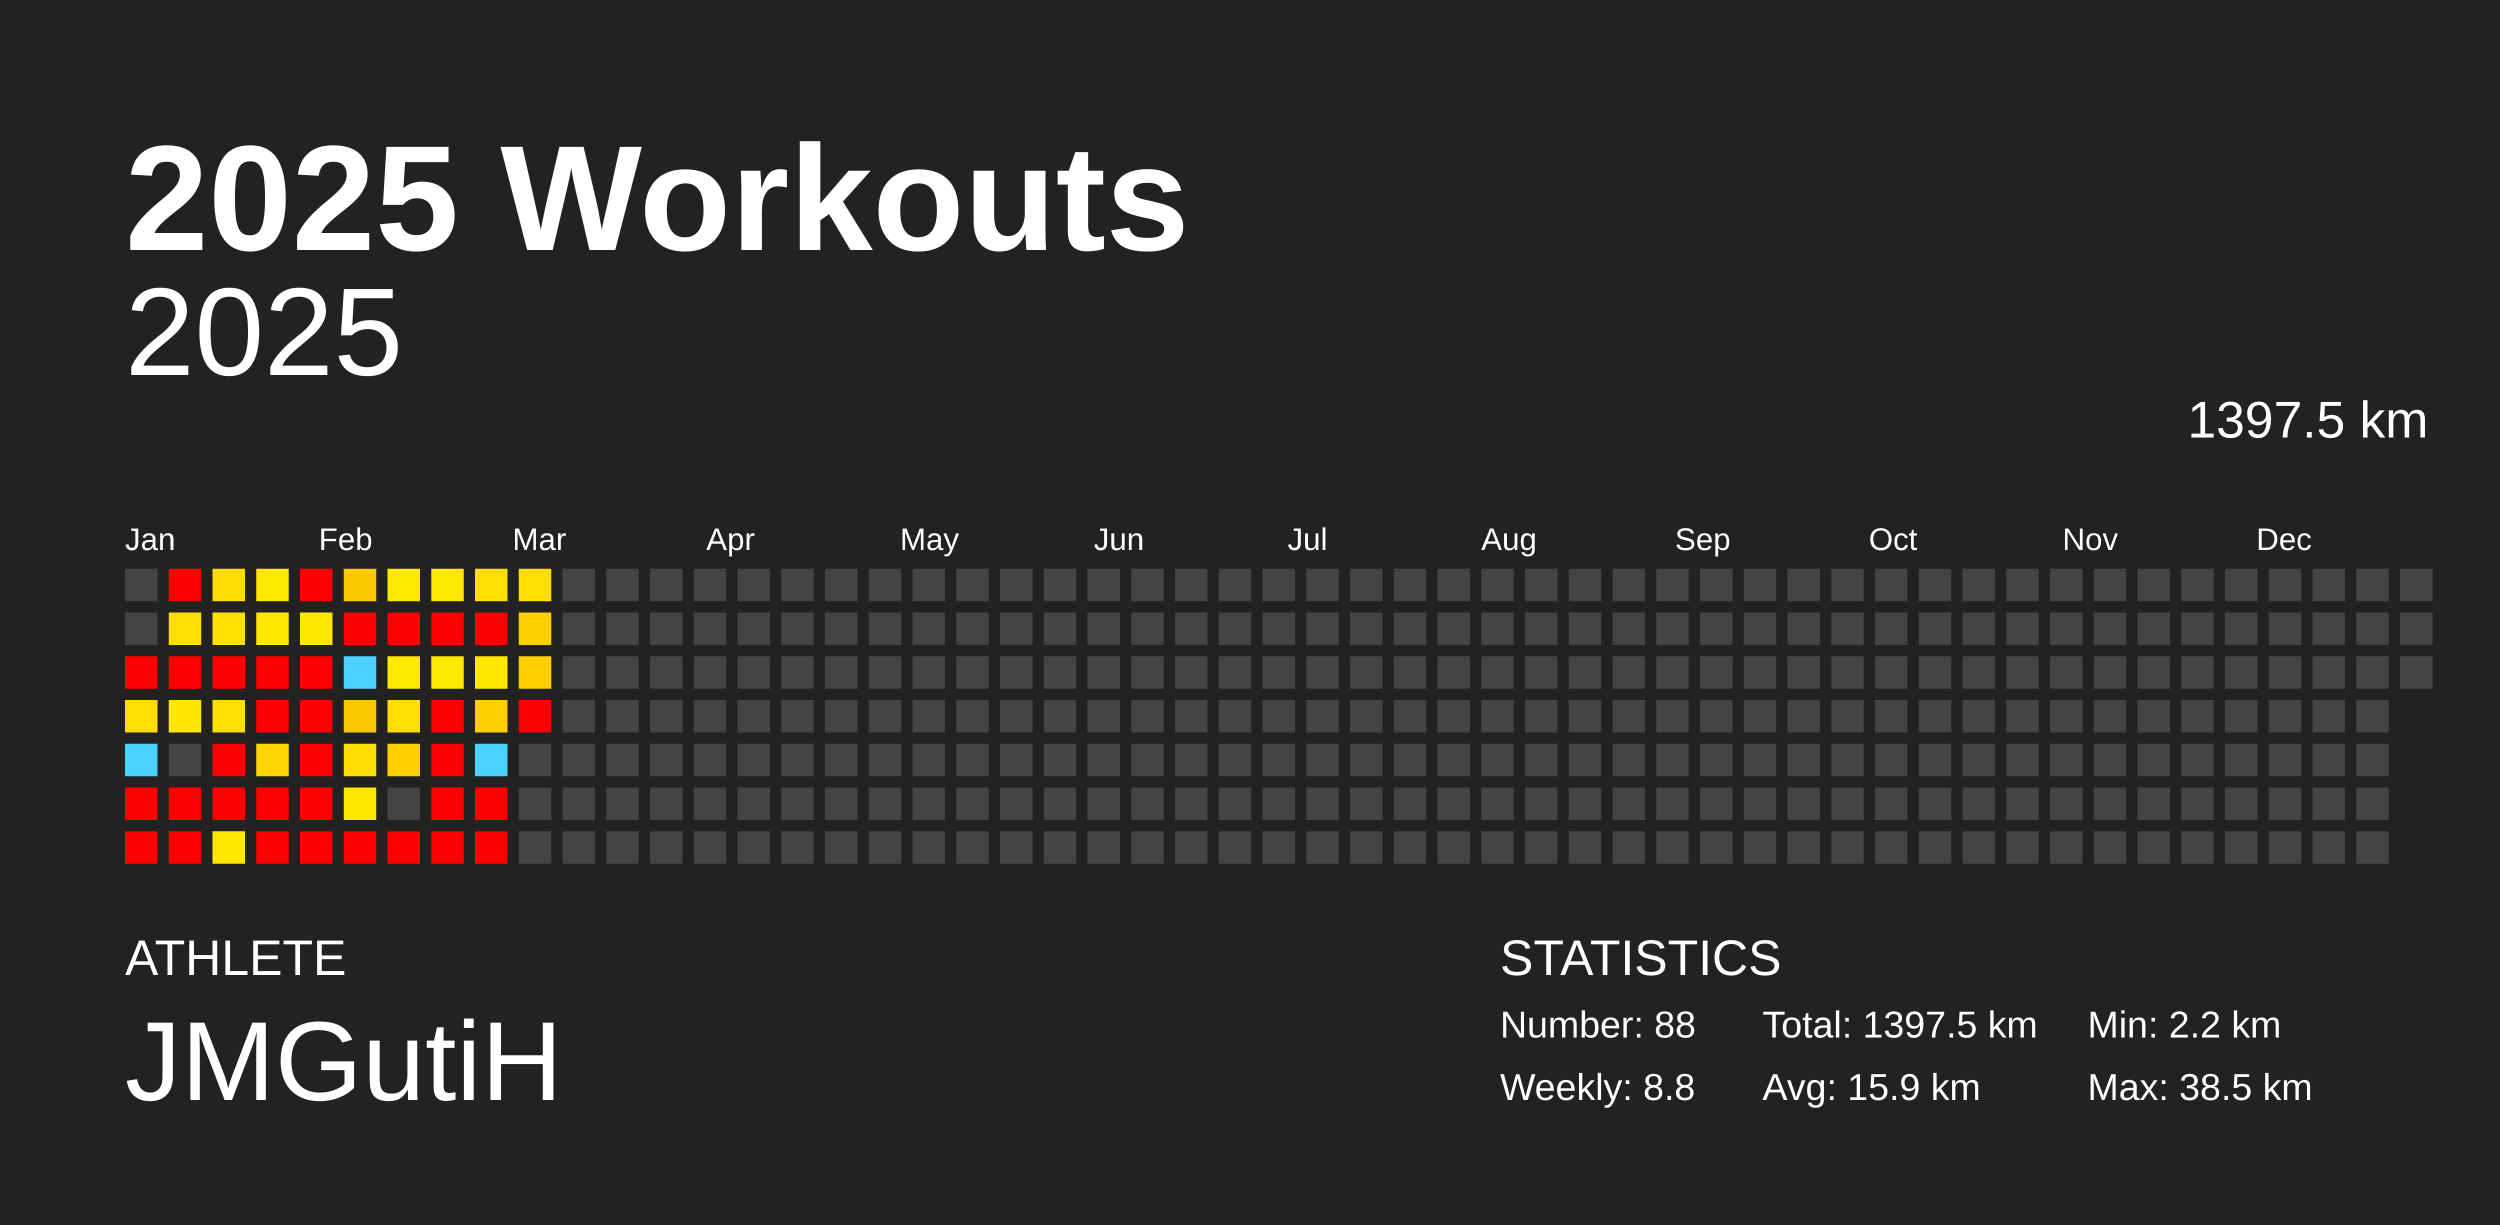
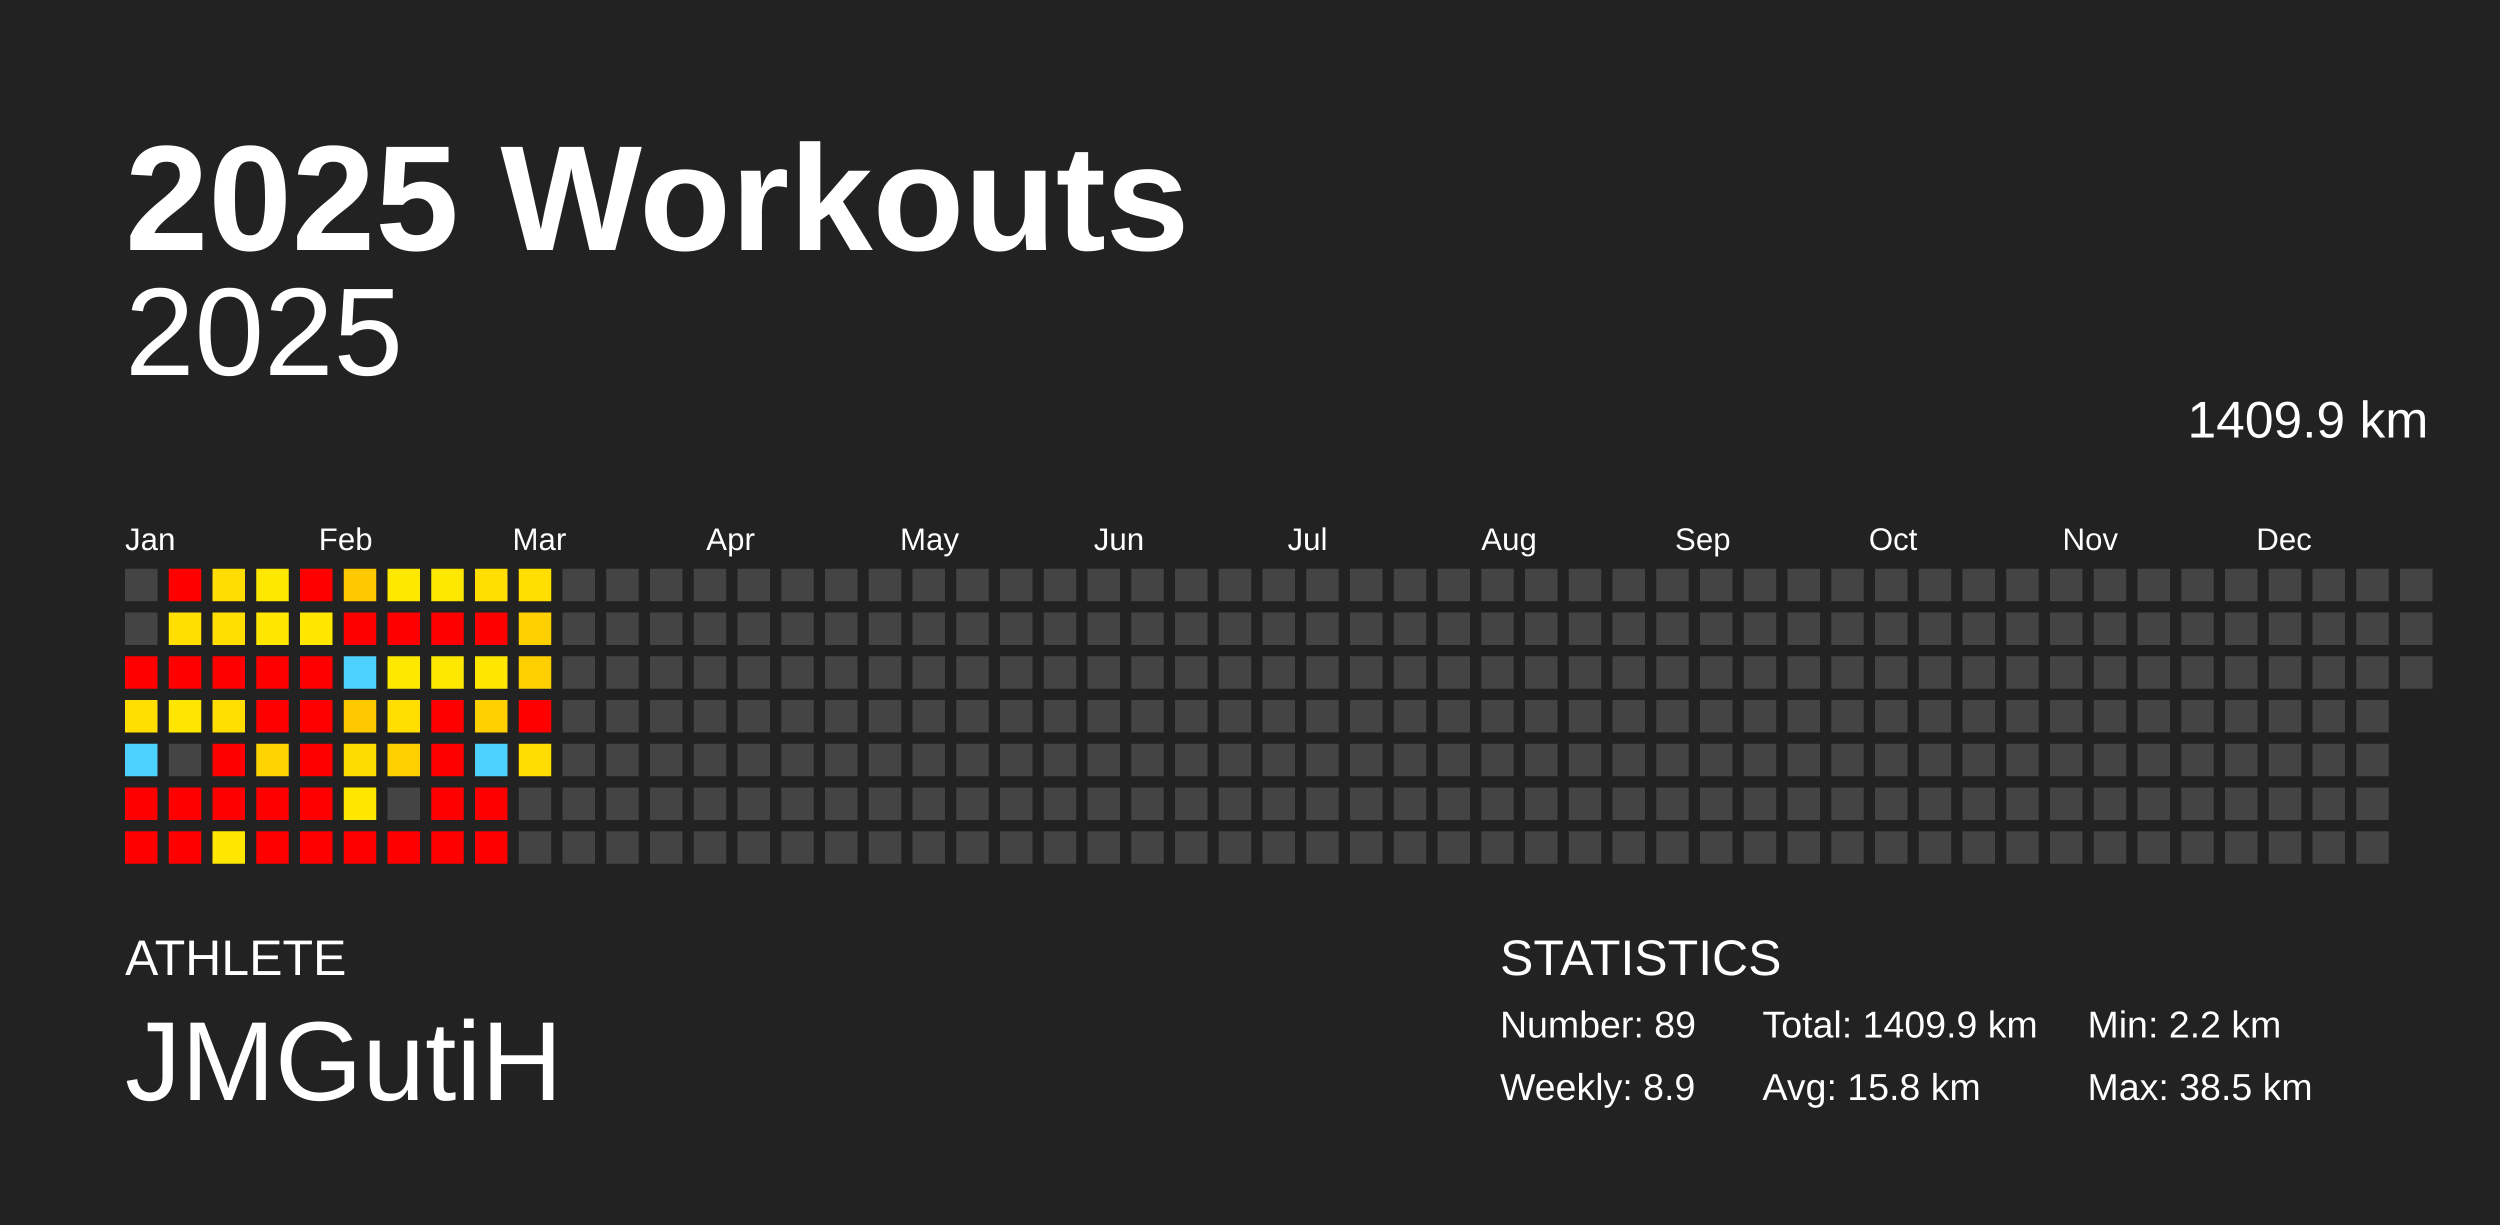
<svg xmlns="http://www.w3.org/2000/svg" baseProfile="full" height="98mm" version="1.1" viewBox="0,0,200,98" width="200mm">
  <defs />
  <rect fill="#222222" height="98" width="200" x="0" y="0" />
  <text fill="#FFFFFF" style="font-size:12px; font-family:Arial; font-weight:bold;" x="10" y="20">2025 Workouts</text>
  <text fill="#FFFFFF" style="font-size:4px; font-family:Arial" x="10" y="78">ATHLETE</text>
  <text fill="#FFFFFF" style="font-size:9px; font-family:Arial" x="10" y="88">JMGutiH</text>
  <text fill="#FFFFFF" style="font-size:4px; font-family:Arial" x="120" y="78">STATISTICS</text>
-   <text fill="#FFFFFF" style="font-size:3px; font-family:Arial" x="120" y="83">Number: 88</text>
-   <text fill="#FFFFFF" style="font-size:3px; font-family:Arial" x="120" y="88">Weekly: 8.8</text>
-   <text fill="#FFFFFF" style="font-size:3px; font-family:Arial" x="141" y="83">Total: 1397.5 km</text>
-   <text fill="#FFFFFF" style="font-size:3px; font-family:Arial" x="141" y="88">Avg: 15.9 km</text>
+   <text fill="#FFFFFF" style="font-size:3px; font-family:Arial" x="120" y="83">Number: 89</text>
+   <text fill="#FFFFFF" style="font-size:3px; font-family:Arial" x="120" y="88">Weekly: 8.9</text>
+   <text fill="#FFFFFF" style="font-size:3px; font-family:Arial" x="141" y="83">Total: 1409.9 km</text>
+   <text fill="#FFFFFF" style="font-size:3px; font-family:Arial" x="141" y="88">Avg: 15.8 km</text>
  <text fill="#FFFFFF" style="font-size:3px; font-family:Arial" x="167" y="83">Min: 2.2 km</text>
  <text fill="#FFFFFF" style="font-size:3px; font-family:Arial" x="167" y="88">Max: 38.5 km</text>
  <text alignment-baseline="hanging" fill="#FFFFFF" style="font-size:10.0px; font-family:Arial;" x="10" y="30">2025</text>
-   <text alignment-baseline="hanging" fill="#FFFFFF" style="font-size:4.125px; font-family:Arial;" x="175" y="35">1397.5 km</text>
+   <text alignment-baseline="hanging" fill="#FFFFFF" style="font-size:4.125px; font-family:Arial;" x="175" y="35">1409.9 km</text>
  <text fill="#FFFFFF" style="font-size:2.5px; font-family:Arial" x="10.0" y="44">Jan</text>
  <text fill="#FFFFFF" style="font-size:2.5px; font-family:Arial" x="25.5" y="44">Feb</text>
  <text fill="#FFFFFF" style="font-size:2.5px; font-family:Arial" x="41.0" y="44">Mar</text>
  <text fill="#FFFFFF" style="font-size:2.5px; font-family:Arial" x="56.5" y="44">Apr</text>
  <text fill="#FFFFFF" style="font-size:2.5px; font-family:Arial" x="72.0" y="44">May</text>
  <text fill="#FFFFFF" style="font-size:2.5px; font-family:Arial" x="87.5" y="44">Jun</text>
  <text fill="#FFFFFF" style="font-size:2.5px; font-family:Arial" x="103.0" y="44">Jul</text>
  <text fill="#FFFFFF" style="font-size:2.5px; font-family:Arial" x="118.5" y="44">Aug</text>
  <text fill="#FFFFFF" style="font-size:2.5px; font-family:Arial" x="134.0" y="44">Sep</text>
  <text fill="#FFFFFF" style="font-size:2.5px; font-family:Arial" x="149.5" y="44">Oct</text>
  <text fill="#FFFFFF" style="font-size:2.5px; font-family:Arial" x="165.0" y="44">Nov</text>
  <text fill="#FFFFFF" style="font-size:2.5px; font-family:Arial" x="180.5" y="44">Dec</text>
  <rect fill="#444444" height="2.6" width="2.6" x="10.0" y="45.5" />
  <rect fill="#444444" height="2.6" width="2.6" x="10.0" y="49.0" />
  <rect fill="red" height="2.6" width="2.6" x="10.0" y="52.5" />
  <rect fill="#ffde00" height="2.6" width="2.6" x="10.0" y="56.0" />
  <rect fill="#4dd2ff" height="2.6" width="2.6" x="10.0" y="59.5" />
  <rect fill="red" height="2.6" width="2.6" x="10.0" y="63.0" />
  <rect fill="red" height="2.6" width="2.6" x="10.0" y="66.5" />
  <rect fill="red" height="2.6" width="2.6" x="13.5" y="45.5" />
  <rect fill="#ffde00" height="2.6" width="2.6" x="13.5" y="49.0" />
  <rect fill="red" height="2.6" width="2.6" x="13.5" y="52.5" />
  <rect fill="#ffe600" height="2.6" width="2.6" x="13.5" y="56.0" />
  <rect fill="#444444" height="2.6" width="2.6" x="13.5" y="59.5" />
  <rect fill="red" height="2.6" width="2.6" x="13.5" y="63.0" />
  <rect fill="red" height="2.6" width="2.6" x="13.5" y="66.5" />
  <rect fill="#ffdd00" height="2.6" width="2.6" x="17.0" y="45.5" />
  <rect fill="#ffde00" height="2.6" width="2.6" x="17.0" y="49.0" />
  <rect fill="red" height="2.6" width="2.6" x="17.0" y="52.5" />
  <rect fill="#ffde00" height="2.6" width="2.6" x="17.0" y="56.0" />
  <rect fill="red" height="2.6" width="2.6" x="17.0" y="59.5" />
  <rect fill="red" height="2.6" width="2.6" x="17.0" y="63.0" />
  <rect fill="#ffe700" height="2.6" width="2.6" x="17.0" y="66.5" />
  <rect fill="#ffe800" height="2.6" width="2.6" x="20.5" y="45.5" />
  <rect fill="#ffe700" height="2.6" width="2.6" x="20.5" y="49.0" />
  <rect fill="red" height="2.6" width="2.6" x="20.5" y="52.5" />
  <rect fill="red" height="2.6" width="2.6" x="20.5" y="56.0" />
  <rect fill="#ffd300" height="2.6" width="2.6" x="20.5" y="59.5" />
  <rect fill="red" height="2.6" width="2.6" x="20.5" y="63.0" />
  <rect fill="red" height="2.6" width="2.6" x="20.5" y="66.5" />
  <rect fill="red" height="2.6" width="2.6" x="24.0" y="45.5" />
  <rect fill="#ffe700" height="2.6" width="2.6" x="24.0" y="49.0" />
  <rect fill="red" height="2.6" width="2.6" x="24.0" y="52.5" />
  <rect fill="red" height="2.6" width="2.6" x="24.0" y="56.0" />
  <rect fill="red" height="2.6" width="2.6" x="24.0" y="59.5" />
  <rect fill="red" height="2.6" width="2.6" x="24.0" y="63.0" />
  <rect fill="red" height="2.6" width="2.6" x="24.0" y="66.5" />
  <rect fill="#ffc900" height="2.6" width="2.6" x="27.5" y="45.5" />
  <rect fill="red" height="2.6" width="2.6" x="27.5" y="49.0" />
  <rect fill="#4dd2ff" height="2.6" width="2.6" x="27.5" y="52.5" />
  <rect fill="#ffc900" height="2.6" width="2.6" x="27.5" y="56.0" />
  <rect fill="#ffdc00" height="2.6" width="2.6" x="27.5" y="59.5" />
  <rect fill="#ffe700" height="2.6" width="2.6" x="27.5" y="63.0" />
  <rect fill="red" height="2.6" width="2.6" x="27.5" y="66.5" />
  <rect fill="#ffe800" height="2.6" width="2.6" x="31.0" y="45.5" />
  <rect fill="red" height="2.6" width="2.6" x="31.0" y="49.0" />
  <rect fill="#ffe800" height="2.6" width="2.6" x="31.0" y="52.5" />
  <rect fill="#ffde00" height="2.6" width="2.6" x="31.0" y="56.0" />
  <rect fill="#ffcf00" height="2.6" width="2.6" x="31.0" y="59.5" />
  <rect fill="#444444" height="2.6" width="2.6" x="31.0" y="63.0" />
  <rect fill="red" height="2.6" width="2.6" x="31.0" y="66.5" />
  <rect fill="#ffe800" height="2.6" width="2.6" x="34.5" y="45.5" />
  <rect fill="red" height="2.6" width="2.6" x="34.5" y="49.0" />
  <rect fill="#ffe800" height="2.6" width="2.6" x="34.5" y="52.5" />
  <rect fill="red" height="2.6" width="2.6" x="34.5" y="56.0" />
  <rect fill="red" height="2.6" width="2.6" x="34.5" y="59.5" />
  <rect fill="red" height="2.6" width="2.6" x="34.5" y="63.0" />
  <rect fill="red" height="2.6" width="2.6" x="34.5" y="66.5" />
  <rect fill="#ffde00" height="2.6" width="2.6" x="38.0" y="45.5" />
  <rect fill="red" height="2.6" width="2.6" x="38.0" y="49.0" />
  <rect fill="#ffe700" height="2.6" width="2.6" x="38.0" y="52.5" />
  <rect fill="#ffd000" height="2.6" width="2.6" x="38.0" y="56.0" />
  <rect fill="#4dd2ff" height="2.6" width="2.6" x="38.0" y="59.5" />
  <rect fill="red" height="2.6" width="2.6" x="38.0" y="63.0" />
  <rect fill="red" height="2.6" width="2.6" x="38.0" y="66.5" />
  <rect fill="#ffde00" height="2.6" width="2.6" x="41.5" y="45.5" />
  <rect fill="#ffd000" height="2.6" width="2.6" x="41.5" y="49.0" />
  <rect fill="#ffcf00" height="2.6" width="2.6" x="41.5" y="52.5" />
  <rect fill="red" height="2.6" width="2.6" x="41.5" y="56.0" />
-   <rect fill="#444444" height="2.6" width="2.6" x="41.5" y="59.5" />
+   <rect fill="#ffdd00" height="2.6" width="2.6" x="41.5" y="59.5" />
  <rect fill="#444444" height="2.6" width="2.6" x="41.5" y="63.0" />
  <rect fill="#444444" height="2.6" width="2.6" x="41.5" y="66.5" />
  <rect fill="#444444" height="2.6" width="2.6" x="45.0" y="45.5" />
  <rect fill="#444444" height="2.6" width="2.6" x="45.0" y="49.0" />
  <rect fill="#444444" height="2.6" width="2.6" x="45.0" y="52.5" />
  <rect fill="#444444" height="2.6" width="2.6" x="45.0" y="56.0" />
  <rect fill="#444444" height="2.6" width="2.6" x="45.0" y="59.5" />
  <rect fill="#444444" height="2.6" width="2.6" x="45.0" y="63.0" />
  <rect fill="#444444" height="2.6" width="2.6" x="45.0" y="66.5" />
  <rect fill="#444444" height="2.6" width="2.6" x="48.5" y="45.5" />
  <rect fill="#444444" height="2.6" width="2.6" x="48.5" y="49.0" />
  <rect fill="#444444" height="2.6" width="2.6" x="48.5" y="52.5" />
  <rect fill="#444444" height="2.6" width="2.6" x="48.5" y="56.0" />
  <rect fill="#444444" height="2.6" width="2.6" x="48.5" y="59.5" />
  <rect fill="#444444" height="2.6" width="2.6" x="48.5" y="63.0" />
  <rect fill="#444444" height="2.6" width="2.6" x="48.5" y="66.5" />
  <rect fill="#444444" height="2.6" width="2.6" x="52.0" y="45.5" />
  <rect fill="#444444" height="2.6" width="2.6" x="52.0" y="49.0" />
  <rect fill="#444444" height="2.6" width="2.6" x="52.0" y="52.5" />
  <rect fill="#444444" height="2.6" width="2.6" x="52.0" y="56.0" />
  <rect fill="#444444" height="2.6" width="2.6" x="52.0" y="59.5" />
  <rect fill="#444444" height="2.6" width="2.6" x="52.0" y="63.0" />
  <rect fill="#444444" height="2.6" width="2.6" x="52.0" y="66.5" />
  <rect fill="#444444" height="2.6" width="2.6" x="55.5" y="45.5" />
  <rect fill="#444444" height="2.6" width="2.6" x="55.5" y="49.0" />
  <rect fill="#444444" height="2.6" width="2.6" x="55.5" y="52.5" />
  <rect fill="#444444" height="2.6" width="2.6" x="55.5" y="56.0" />
  <rect fill="#444444" height="2.6" width="2.6" x="55.5" y="59.5" />
  <rect fill="#444444" height="2.6" width="2.6" x="55.5" y="63.0" />
  <rect fill="#444444" height="2.6" width="2.6" x="55.5" y="66.5" />
  <rect fill="#444444" height="2.6" width="2.6" x="59.0" y="45.5" />
  <rect fill="#444444" height="2.6" width="2.6" x="59.0" y="49.0" />
  <rect fill="#444444" height="2.6" width="2.6" x="59.0" y="52.5" />
  <rect fill="#444444" height="2.6" width="2.6" x="59.0" y="56.0" />
  <rect fill="#444444" height="2.6" width="2.6" x="59.0" y="59.5" />
  <rect fill="#444444" height="2.6" width="2.6" x="59.0" y="63.0" />
  <rect fill="#444444" height="2.6" width="2.6" x="59.0" y="66.5" />
  <rect fill="#444444" height="2.6" width="2.6" x="62.5" y="45.5" />
  <rect fill="#444444" height="2.6" width="2.6" x="62.5" y="49.0" />
  <rect fill="#444444" height="2.6" width="2.6" x="62.5" y="52.5" />
  <rect fill="#444444" height="2.6" width="2.6" x="62.5" y="56.0" />
  <rect fill="#444444" height="2.6" width="2.6" x="62.5" y="59.5" />
  <rect fill="#444444" height="2.6" width="2.6" x="62.5" y="63.0" />
  <rect fill="#444444" height="2.6" width="2.6" x="62.5" y="66.5" />
  <rect fill="#444444" height="2.6" width="2.6" x="66.0" y="45.5" />
  <rect fill="#444444" height="2.6" width="2.6" x="66.0" y="49.0" />
  <rect fill="#444444" height="2.6" width="2.6" x="66.0" y="52.5" />
  <rect fill="#444444" height="2.6" width="2.6" x="66.0" y="56.0" />
  <rect fill="#444444" height="2.6" width="2.6" x="66.0" y="59.5" />
  <rect fill="#444444" height="2.6" width="2.6" x="66.0" y="63.0" />
  <rect fill="#444444" height="2.6" width="2.6" x="66.0" y="66.5" />
  <rect fill="#444444" height="2.6" width="2.6" x="69.5" y="45.5" />
  <rect fill="#444444" height="2.6" width="2.6" x="69.5" y="49.0" />
  <rect fill="#444444" height="2.6" width="2.6" x="69.5" y="52.5" />
  <rect fill="#444444" height="2.6" width="2.6" x="69.5" y="56.0" />
  <rect fill="#444444" height="2.6" width="2.6" x="69.5" y="59.5" />
  <rect fill="#444444" height="2.6" width="2.6" x="69.5" y="63.0" />
  <rect fill="#444444" height="2.6" width="2.6" x="69.5" y="66.5" />
  <rect fill="#444444" height="2.6" width="2.6" x="73.0" y="45.5" />
  <rect fill="#444444" height="2.6" width="2.6" x="73.0" y="49.0" />
  <rect fill="#444444" height="2.6" width="2.6" x="73.0" y="52.5" />
  <rect fill="#444444" height="2.6" width="2.6" x="73.0" y="56.0" />
  <rect fill="#444444" height="2.6" width="2.6" x="73.0" y="59.5" />
  <rect fill="#444444" height="2.6" width="2.6" x="73.0" y="63.0" />
  <rect fill="#444444" height="2.6" width="2.6" x="73.0" y="66.5" />
  <rect fill="#444444" height="2.6" width="2.6" x="76.5" y="45.5" />
  <rect fill="#444444" height="2.6" width="2.6" x="76.5" y="49.0" />
  <rect fill="#444444" height="2.6" width="2.6" x="76.5" y="52.5" />
  <rect fill="#444444" height="2.6" width="2.6" x="76.5" y="56.0" />
  <rect fill="#444444" height="2.6" width="2.6" x="76.5" y="59.5" />
  <rect fill="#444444" height="2.6" width="2.6" x="76.5" y="63.0" />
  <rect fill="#444444" height="2.6" width="2.6" x="76.5" y="66.5" />
  <rect fill="#444444" height="2.6" width="2.6" x="80.0" y="45.5" />
  <rect fill="#444444" height="2.6" width="2.6" x="80.0" y="49.0" />
  <rect fill="#444444" height="2.6" width="2.6" x="80.0" y="52.5" />
  <rect fill="#444444" height="2.6" width="2.6" x="80.0" y="56.0" />
  <rect fill="#444444" height="2.6" width="2.6" x="80.0" y="59.5" />
  <rect fill="#444444" height="2.6" width="2.6" x="80.0" y="63.0" />
  <rect fill="#444444" height="2.6" width="2.6" x="80.0" y="66.5" />
  <rect fill="#444444" height="2.6" width="2.6" x="83.5" y="45.5" />
  <rect fill="#444444" height="2.6" width="2.6" x="83.5" y="49.0" />
  <rect fill="#444444" height="2.6" width="2.6" x="83.5" y="52.5" />
  <rect fill="#444444" height="2.6" width="2.6" x="83.5" y="56.0" />
  <rect fill="#444444" height="2.6" width="2.6" x="83.5" y="59.5" />
  <rect fill="#444444" height="2.6" width="2.6" x="83.5" y="63.0" />
  <rect fill="#444444" height="2.6" width="2.6" x="83.5" y="66.5" />
  <rect fill="#444444" height="2.6" width="2.6" x="87.0" y="45.5" />
  <rect fill="#444444" height="2.6" width="2.6" x="87.0" y="49.0" />
  <rect fill="#444444" height="2.6" width="2.6" x="87.0" y="52.5" />
  <rect fill="#444444" height="2.6" width="2.6" x="87.0" y="56.0" />
  <rect fill="#444444" height="2.6" width="2.6" x="87.0" y="59.5" />
  <rect fill="#444444" height="2.6" width="2.6" x="87.0" y="63.0" />
  <rect fill="#444444" height="2.6" width="2.6" x="87.0" y="66.5" />
  <rect fill="#444444" height="2.6" width="2.6" x="90.5" y="45.5" />
  <rect fill="#444444" height="2.6" width="2.6" x="90.5" y="49.0" />
  <rect fill="#444444" height="2.6" width="2.6" x="90.5" y="52.5" />
  <rect fill="#444444" height="2.6" width="2.6" x="90.5" y="56.0" />
  <rect fill="#444444" height="2.6" width="2.6" x="90.5" y="59.5" />
  <rect fill="#444444" height="2.6" width="2.6" x="90.5" y="63.0" />
  <rect fill="#444444" height="2.6" width="2.6" x="90.5" y="66.5" />
  <rect fill="#444444" height="2.6" width="2.6" x="94.0" y="45.5" />
  <rect fill="#444444" height="2.6" width="2.6" x="94.0" y="49.0" />
  <rect fill="#444444" height="2.6" width="2.6" x="94.0" y="52.5" />
  <rect fill="#444444" height="2.6" width="2.6" x="94.0" y="56.0" />
  <rect fill="#444444" height="2.6" width="2.6" x="94.0" y="59.5" />
  <rect fill="#444444" height="2.6" width="2.6" x="94.0" y="63.0" />
  <rect fill="#444444" height="2.6" width="2.6" x="94.0" y="66.5" />
  <rect fill="#444444" height="2.6" width="2.6" x="97.5" y="45.5" />
  <rect fill="#444444" height="2.6" width="2.6" x="97.5" y="49.0" />
  <rect fill="#444444" height="2.6" width="2.6" x="97.5" y="52.5" />
  <rect fill="#444444" height="2.6" width="2.6" x="97.5" y="56.0" />
  <rect fill="#444444" height="2.6" width="2.6" x="97.5" y="59.5" />
  <rect fill="#444444" height="2.6" width="2.6" x="97.5" y="63.0" />
  <rect fill="#444444" height="2.6" width="2.6" x="97.5" y="66.5" />
  <rect fill="#444444" height="2.6" width="2.6" x="101.0" y="45.5" />
  <rect fill="#444444" height="2.6" width="2.6" x="101.0" y="49.0" />
  <rect fill="#444444" height="2.6" width="2.6" x="101.0" y="52.5" />
  <rect fill="#444444" height="2.6" width="2.6" x="101.0" y="56.0" />
  <rect fill="#444444" height="2.6" width="2.6" x="101.0" y="59.5" />
  <rect fill="#444444" height="2.6" width="2.6" x="101.0" y="63.0" />
  <rect fill="#444444" height="2.6" width="2.6" x="101.0" y="66.5" />
  <rect fill="#444444" height="2.6" width="2.6" x="104.5" y="45.5" />
  <rect fill="#444444" height="2.6" width="2.6" x="104.5" y="49.0" />
  <rect fill="#444444" height="2.6" width="2.6" x="104.5" y="52.5" />
  <rect fill="#444444" height="2.6" width="2.6" x="104.5" y="56.0" />
  <rect fill="#444444" height="2.6" width="2.6" x="104.5" y="59.5" />
  <rect fill="#444444" height="2.6" width="2.6" x="104.5" y="63.0" />
  <rect fill="#444444" height="2.6" width="2.6" x="104.5" y="66.5" />
  <rect fill="#444444" height="2.6" width="2.6" x="108.0" y="45.5" />
  <rect fill="#444444" height="2.6" width="2.6" x="108.0" y="49.0" />
  <rect fill="#444444" height="2.6" width="2.6" x="108.0" y="52.5" />
  <rect fill="#444444" height="2.6" width="2.6" x="108.0" y="56.0" />
  <rect fill="#444444" height="2.6" width="2.6" x="108.0" y="59.5" />
  <rect fill="#444444" height="2.6" width="2.6" x="108.0" y="63.0" />
  <rect fill="#444444" height="2.6" width="2.6" x="108.0" y="66.5" />
  <rect fill="#444444" height="2.6" width="2.6" x="111.5" y="45.5" />
  <rect fill="#444444" height="2.6" width="2.6" x="111.5" y="49.0" />
  <rect fill="#444444" height="2.6" width="2.6" x="111.5" y="52.5" />
  <rect fill="#444444" height="2.6" width="2.6" x="111.5" y="56.0" />
  <rect fill="#444444" height="2.6" width="2.6" x="111.5" y="59.5" />
  <rect fill="#444444" height="2.6" width="2.6" x="111.5" y="63.0" />
  <rect fill="#444444" height="2.6" width="2.6" x="111.5" y="66.5" />
  <rect fill="#444444" height="2.6" width="2.6" x="115.0" y="45.5" />
  <rect fill="#444444" height="2.6" width="2.6" x="115.0" y="49.0" />
  <rect fill="#444444" height="2.6" width="2.6" x="115.0" y="52.5" />
  <rect fill="#444444" height="2.6" width="2.6" x="115.0" y="56.0" />
  <rect fill="#444444" height="2.6" width="2.6" x="115.0" y="59.5" />
  <rect fill="#444444" height="2.6" width="2.6" x="115.0" y="63.0" />
  <rect fill="#444444" height="2.6" width="2.6" x="115.0" y="66.5" />
  <rect fill="#444444" height="2.6" width="2.6" x="118.5" y="45.5" />
  <rect fill="#444444" height="2.6" width="2.6" x="118.5" y="49.0" />
  <rect fill="#444444" height="2.6" width="2.6" x="118.5" y="52.5" />
  <rect fill="#444444" height="2.6" width="2.6" x="118.5" y="56.0" />
  <rect fill="#444444" height="2.6" width="2.6" x="118.5" y="59.5" />
  <rect fill="#444444" height="2.6" width="2.6" x="118.5" y="63.0" />
  <rect fill="#444444" height="2.6" width="2.6" x="118.5" y="66.5" />
  <rect fill="#444444" height="2.6" width="2.6" x="122.0" y="45.5" />
  <rect fill="#444444" height="2.6" width="2.6" x="122.0" y="49.0" />
  <rect fill="#444444" height="2.6" width="2.6" x="122.0" y="52.5" />
  <rect fill="#444444" height="2.6" width="2.6" x="122.0" y="56.0" />
  <rect fill="#444444" height="2.6" width="2.6" x="122.0" y="59.5" />
  <rect fill="#444444" height="2.6" width="2.6" x="122.0" y="63.0" />
  <rect fill="#444444" height="2.6" width="2.6" x="122.0" y="66.5" />
  <rect fill="#444444" height="2.6" width="2.6" x="125.5" y="45.5" />
  <rect fill="#444444" height="2.6" width="2.6" x="125.5" y="49.0" />
  <rect fill="#444444" height="2.6" width="2.6" x="125.5" y="52.5" />
  <rect fill="#444444" height="2.6" width="2.6" x="125.5" y="56.0" />
  <rect fill="#444444" height="2.6" width="2.6" x="125.5" y="59.5" />
  <rect fill="#444444" height="2.6" width="2.6" x="125.5" y="63.0" />
  <rect fill="#444444" height="2.6" width="2.6" x="125.5" y="66.5" />
  <rect fill="#444444" height="2.6" width="2.6" x="129.0" y="45.5" />
  <rect fill="#444444" height="2.6" width="2.6" x="129.0" y="49.0" />
  <rect fill="#444444" height="2.6" width="2.6" x="129.0" y="52.5" />
  <rect fill="#444444" height="2.6" width="2.6" x="129.0" y="56.0" />
  <rect fill="#444444" height="2.6" width="2.6" x="129.0" y="59.5" />
  <rect fill="#444444" height="2.6" width="2.6" x="129.0" y="63.0" />
  <rect fill="#444444" height="2.6" width="2.6" x="129.0" y="66.5" />
  <rect fill="#444444" height="2.6" width="2.6" x="132.5" y="45.5" />
  <rect fill="#444444" height="2.6" width="2.6" x="132.5" y="49.0" />
  <rect fill="#444444" height="2.6" width="2.6" x="132.5" y="52.5" />
  <rect fill="#444444" height="2.6" width="2.6" x="132.5" y="56.0" />
  <rect fill="#444444" height="2.6" width="2.6" x="132.5" y="59.5" />
  <rect fill="#444444" height="2.6" width="2.6" x="132.5" y="63.0" />
  <rect fill="#444444" height="2.6" width="2.6" x="132.5" y="66.5" />
  <rect fill="#444444" height="2.6" width="2.6" x="136.0" y="45.5" />
  <rect fill="#444444" height="2.6" width="2.6" x="136.0" y="49.0" />
  <rect fill="#444444" height="2.6" width="2.6" x="136.0" y="52.5" />
  <rect fill="#444444" height="2.6" width="2.6" x="136.0" y="56.0" />
  <rect fill="#444444" height="2.6" width="2.6" x="136.0" y="59.5" />
  <rect fill="#444444" height="2.6" width="2.6" x="136.0" y="63.0" />
  <rect fill="#444444" height="2.6" width="2.6" x="136.0" y="66.5" />
  <rect fill="#444444" height="2.6" width="2.6" x="139.5" y="45.5" />
  <rect fill="#444444" height="2.6" width="2.6" x="139.5" y="49.0" />
  <rect fill="#444444" height="2.6" width="2.6" x="139.5" y="52.5" />
  <rect fill="#444444" height="2.6" width="2.6" x="139.5" y="56.0" />
  <rect fill="#444444" height="2.6" width="2.6" x="139.5" y="59.5" />
  <rect fill="#444444" height="2.6" width="2.6" x="139.5" y="63.0" />
  <rect fill="#444444" height="2.6" width="2.6" x="139.5" y="66.5" />
  <rect fill="#444444" height="2.6" width="2.6" x="143.0" y="45.5" />
  <rect fill="#444444" height="2.6" width="2.6" x="143.0" y="49.0" />
  <rect fill="#444444" height="2.6" width="2.6" x="143.0" y="52.5" />
  <rect fill="#444444" height="2.6" width="2.6" x="143.0" y="56.0" />
  <rect fill="#444444" height="2.6" width="2.6" x="143.0" y="59.5" />
  <rect fill="#444444" height="2.6" width="2.6" x="143.0" y="63.0" />
  <rect fill="#444444" height="2.6" width="2.6" x="143.0" y="66.5" />
  <rect fill="#444444" height="2.6" width="2.6" x="146.5" y="45.5" />
  <rect fill="#444444" height="2.6" width="2.6" x="146.5" y="49.0" />
  <rect fill="#444444" height="2.6" width="2.6" x="146.5" y="52.5" />
  <rect fill="#444444" height="2.6" width="2.6" x="146.5" y="56.0" />
  <rect fill="#444444" height="2.6" width="2.6" x="146.5" y="59.5" />
  <rect fill="#444444" height="2.6" width="2.6" x="146.5" y="63.0" />
  <rect fill="#444444" height="2.6" width="2.6" x="146.5" y="66.5" />
  <rect fill="#444444" height="2.6" width="2.6" x="150.0" y="45.5" />
  <rect fill="#444444" height="2.6" width="2.6" x="150.0" y="49.0" />
  <rect fill="#444444" height="2.6" width="2.6" x="150.0" y="52.5" />
  <rect fill="#444444" height="2.6" width="2.6" x="150.0" y="56.0" />
  <rect fill="#444444" height="2.6" width="2.6" x="150.0" y="59.5" />
  <rect fill="#444444" height="2.6" width="2.6" x="150.0" y="63.0" />
  <rect fill="#444444" height="2.6" width="2.6" x="150.0" y="66.5" />
  <rect fill="#444444" height="2.6" width="2.6" x="153.5" y="45.5" />
  <rect fill="#444444" height="2.6" width="2.6" x="153.5" y="49.0" />
  <rect fill="#444444" height="2.6" width="2.6" x="153.5" y="52.5" />
  <rect fill="#444444" height="2.6" width="2.6" x="153.5" y="56.0" />
  <rect fill="#444444" height="2.6" width="2.6" x="153.5" y="59.5" />
  <rect fill="#444444" height="2.6" width="2.6" x="153.5" y="63.0" />
  <rect fill="#444444" height="2.6" width="2.6" x="153.5" y="66.5" />
  <rect fill="#444444" height="2.6" width="2.6" x="157.0" y="45.5" />
  <rect fill="#444444" height="2.6" width="2.6" x="157.0" y="49.0" />
  <rect fill="#444444" height="2.6" width="2.6" x="157.0" y="52.5" />
  <rect fill="#444444" height="2.6" width="2.6" x="157.0" y="56.0" />
  <rect fill="#444444" height="2.6" width="2.6" x="157.0" y="59.5" />
  <rect fill="#444444" height="2.6" width="2.6" x="157.0" y="63.0" />
  <rect fill="#444444" height="2.6" width="2.6" x="157.0" y="66.5" />
  <rect fill="#444444" height="2.6" width="2.6" x="160.5" y="45.5" />
  <rect fill="#444444" height="2.6" width="2.6" x="160.5" y="49.0" />
  <rect fill="#444444" height="2.6" width="2.6" x="160.5" y="52.5" />
  <rect fill="#444444" height="2.6" width="2.6" x="160.5" y="56.0" />
  <rect fill="#444444" height="2.6" width="2.6" x="160.5" y="59.5" />
  <rect fill="#444444" height="2.6" width="2.6" x="160.5" y="63.0" />
  <rect fill="#444444" height="2.6" width="2.6" x="160.5" y="66.5" />
  <rect fill="#444444" height="2.6" width="2.6" x="164.0" y="45.5" />
  <rect fill="#444444" height="2.6" width="2.6" x="164.0" y="49.0" />
  <rect fill="#444444" height="2.6" width="2.6" x="164.0" y="52.5" />
  <rect fill="#444444" height="2.6" width="2.6" x="164.0" y="56.0" />
  <rect fill="#444444" height="2.6" width="2.6" x="164.0" y="59.5" />
  <rect fill="#444444" height="2.6" width="2.6" x="164.0" y="63.0" />
  <rect fill="#444444" height="2.6" width="2.6" x="164.0" y="66.5" />
  <rect fill="#444444" height="2.6" width="2.6" x="167.5" y="45.5" />
  <rect fill="#444444" height="2.6" width="2.6" x="167.5" y="49.0" />
  <rect fill="#444444" height="2.6" width="2.6" x="167.5" y="52.5" />
  <rect fill="#444444" height="2.6" width="2.6" x="167.5" y="56.0" />
  <rect fill="#444444" height="2.6" width="2.6" x="167.5" y="59.5" />
  <rect fill="#444444" height="2.6" width="2.6" x="167.5" y="63.0" />
  <rect fill="#444444" height="2.6" width="2.6" x="167.5" y="66.5" />
  <rect fill="#444444" height="2.6" width="2.6" x="171.0" y="45.5" />
  <rect fill="#444444" height="2.6" width="2.6" x="171.0" y="49.0" />
  <rect fill="#444444" height="2.6" width="2.6" x="171.0" y="52.5" />
  <rect fill="#444444" height="2.6" width="2.6" x="171.0" y="56.0" />
  <rect fill="#444444" height="2.6" width="2.6" x="171.0" y="59.5" />
  <rect fill="#444444" height="2.6" width="2.6" x="171.0" y="63.0" />
  <rect fill="#444444" height="2.6" width="2.6" x="171.0" y="66.5" />
  <rect fill="#444444" height="2.6" width="2.6" x="174.5" y="45.5" />
  <rect fill="#444444" height="2.6" width="2.6" x="174.5" y="49.0" />
  <rect fill="#444444" height="2.6" width="2.6" x="174.5" y="52.5" />
  <rect fill="#444444" height="2.6" width="2.6" x="174.5" y="56.0" />
  <rect fill="#444444" height="2.6" width="2.6" x="174.5" y="59.5" />
  <rect fill="#444444" height="2.6" width="2.6" x="174.5" y="63.0" />
  <rect fill="#444444" height="2.6" width="2.6" x="174.5" y="66.5" />
  <rect fill="#444444" height="2.6" width="2.6" x="178.0" y="45.5" />
  <rect fill="#444444" height="2.6" width="2.6" x="178.0" y="49.0" />
  <rect fill="#444444" height="2.6" width="2.6" x="178.0" y="52.5" />
  <rect fill="#444444" height="2.6" width="2.6" x="178.0" y="56.0" />
  <rect fill="#444444" height="2.6" width="2.6" x="178.0" y="59.5" />
  <rect fill="#444444" height="2.6" width="2.6" x="178.0" y="63.0" />
  <rect fill="#444444" height="2.6" width="2.6" x="178.0" y="66.5" />
  <rect fill="#444444" height="2.6" width="2.6" x="181.5" y="45.5" />
  <rect fill="#444444" height="2.6" width="2.6" x="181.5" y="49.0" />
  <rect fill="#444444" height="2.6" width="2.6" x="181.5" y="52.5" />
  <rect fill="#444444" height="2.6" width="2.6" x="181.5" y="56.0" />
  <rect fill="#444444" height="2.6" width="2.6" x="181.5" y="59.5" />
  <rect fill="#444444" height="2.6" width="2.6" x="181.5" y="63.0" />
  <rect fill="#444444" height="2.6" width="2.6" x="181.5" y="66.5" />
  <rect fill="#444444" height="2.6" width="2.6" x="185.0" y="45.5" />
  <rect fill="#444444" height="2.6" width="2.6" x="185.0" y="49.0" />
  <rect fill="#444444" height="2.6" width="2.6" x="185.0" y="52.5" />
  <rect fill="#444444" height="2.6" width="2.6" x="185.0" y="56.0" />
  <rect fill="#444444" height="2.6" width="2.6" x="185.0" y="59.5" />
  <rect fill="#444444" height="2.6" width="2.6" x="185.0" y="63.0" />
  <rect fill="#444444" height="2.6" width="2.6" x="185.0" y="66.5" />
  <rect fill="#444444" height="2.6" width="2.6" x="188.5" y="45.5" />
  <rect fill="#444444" height="2.6" width="2.6" x="188.5" y="49.0" />
  <rect fill="#444444" height="2.6" width="2.6" x="188.5" y="52.5" />
  <rect fill="#444444" height="2.6" width="2.6" x="188.5" y="56.0" />
  <rect fill="#444444" height="2.6" width="2.6" x="188.5" y="59.5" />
  <rect fill="#444444" height="2.6" width="2.6" x="188.5" y="63.0" />
  <rect fill="#444444" height="2.6" width="2.6" x="188.5" y="66.5" />
  <rect fill="#444444" height="2.6" width="2.6" x="192.0" y="45.5" />
  <rect fill="#444444" height="2.6" width="2.6" x="192.0" y="49.0" />
  <rect fill="#444444" height="2.6" width="2.6" x="192.0" y="52.5" />
</svg>
